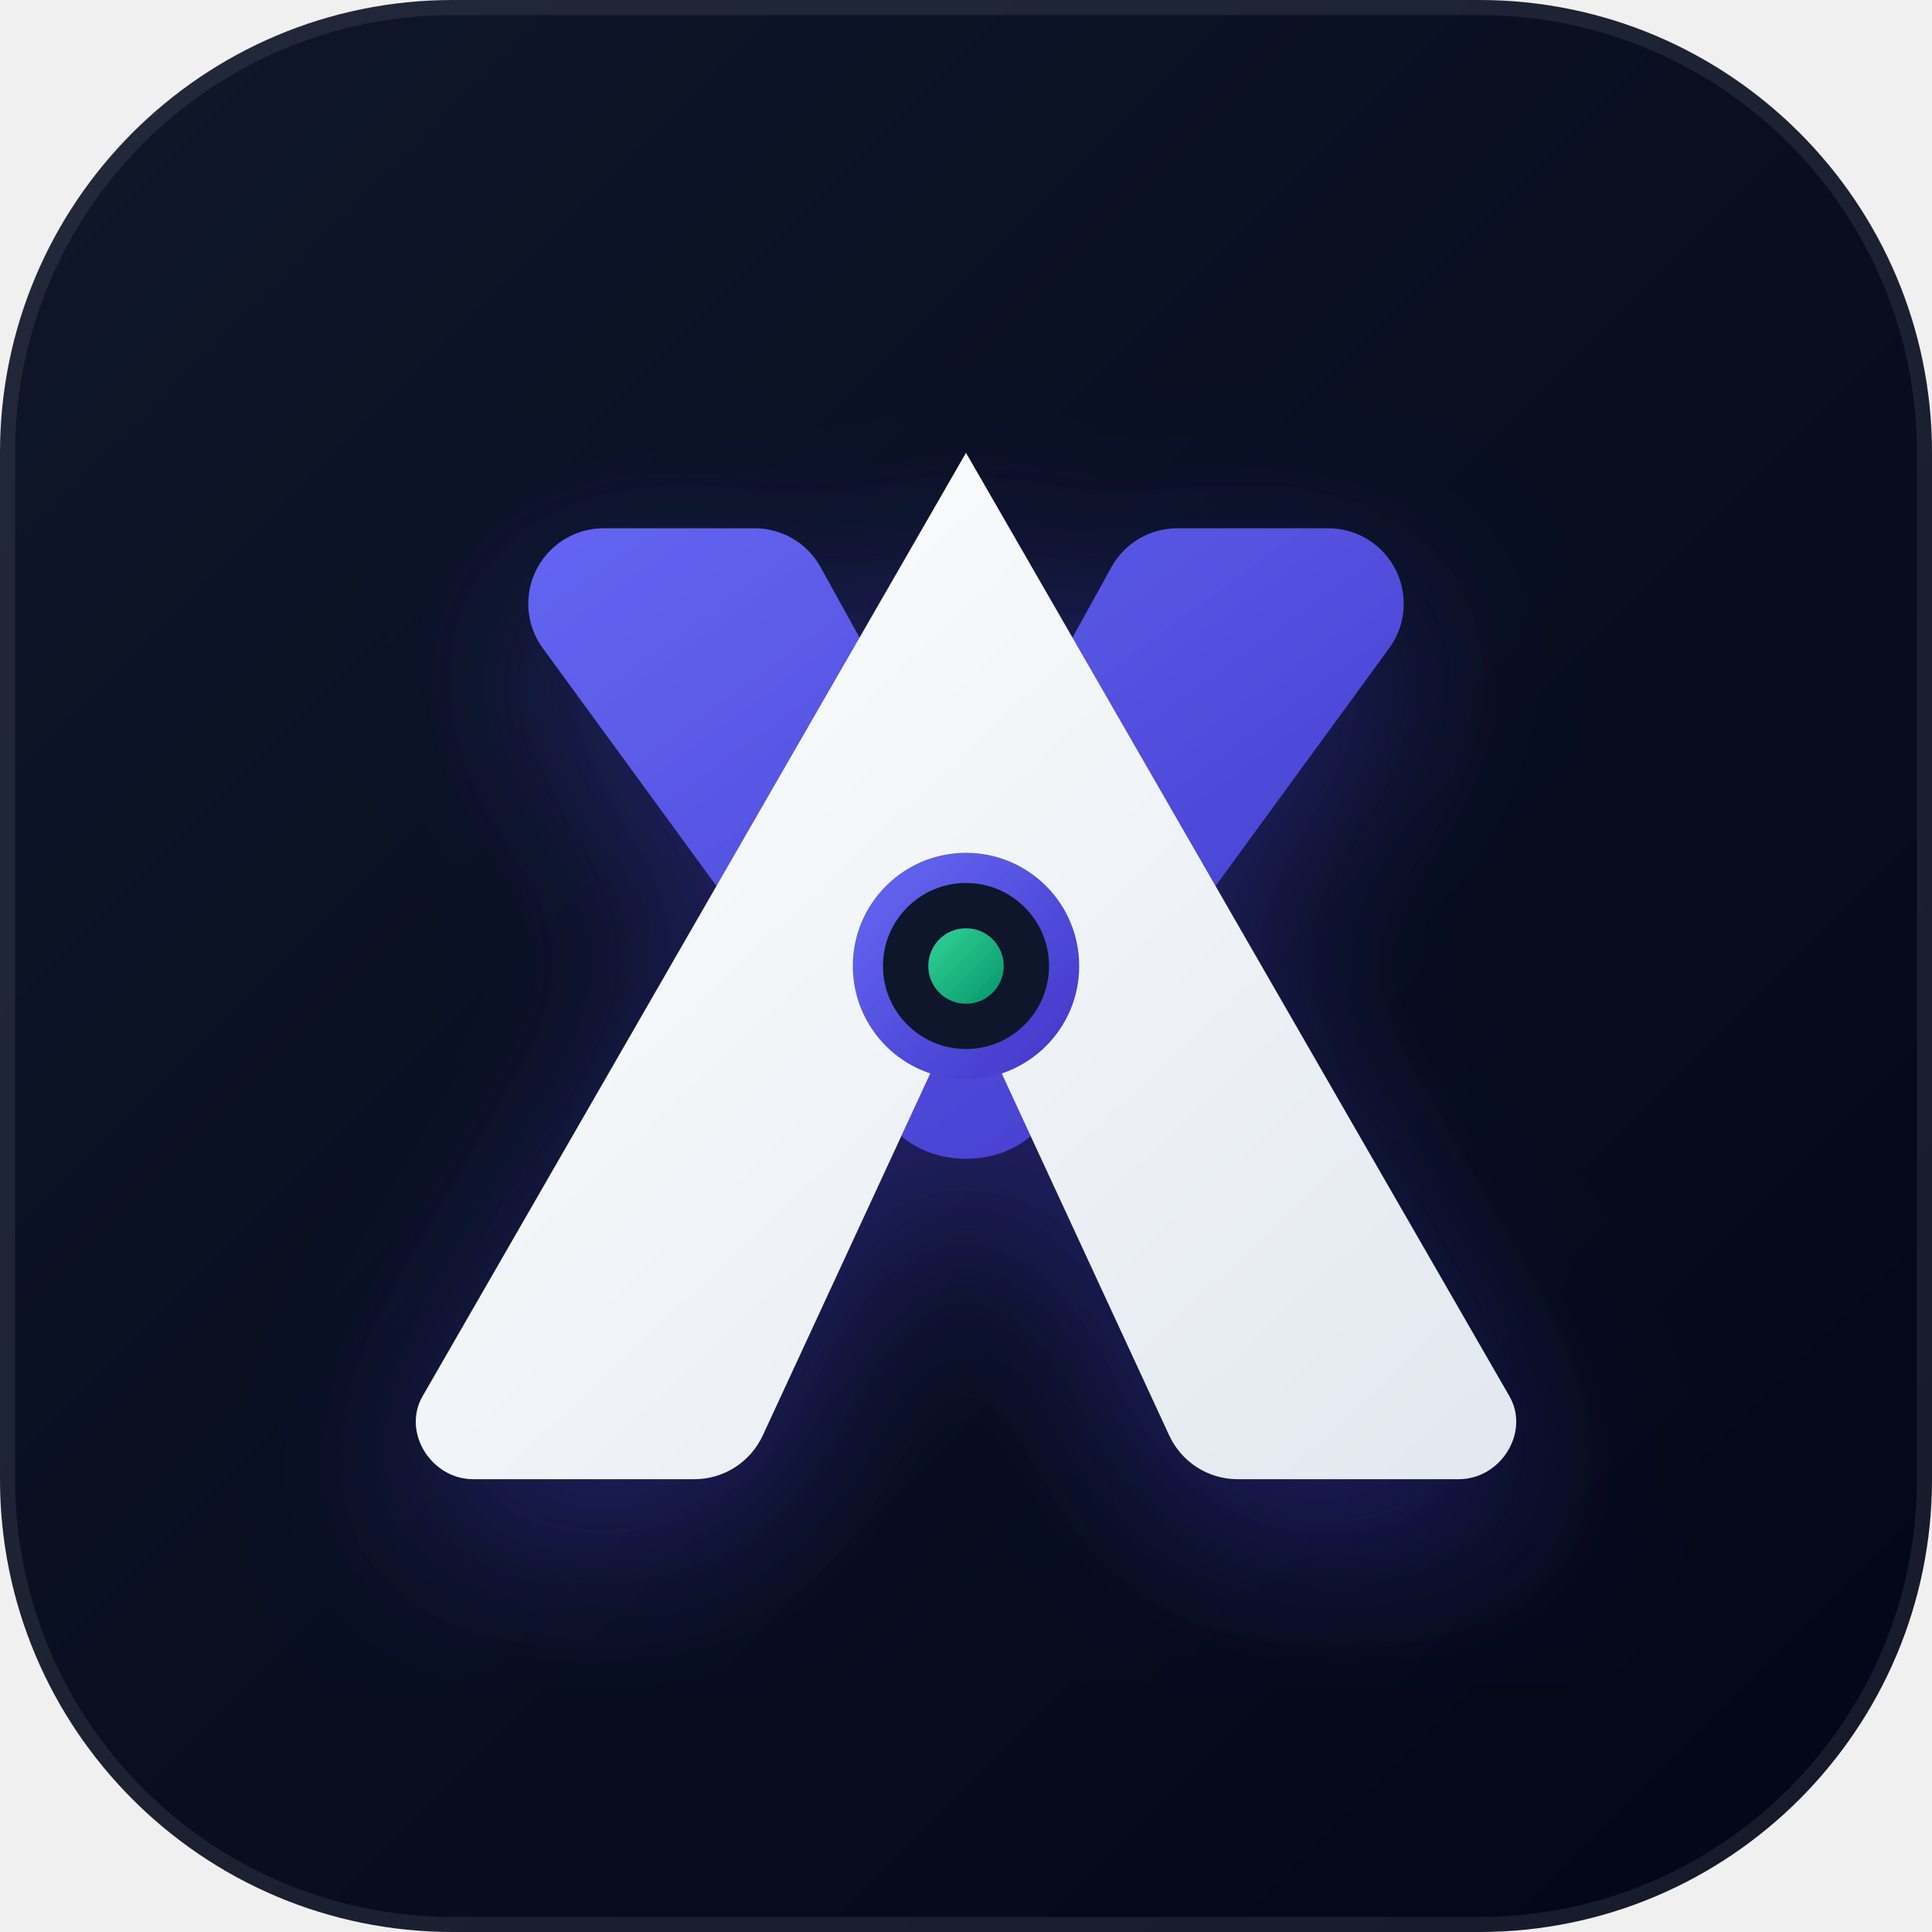
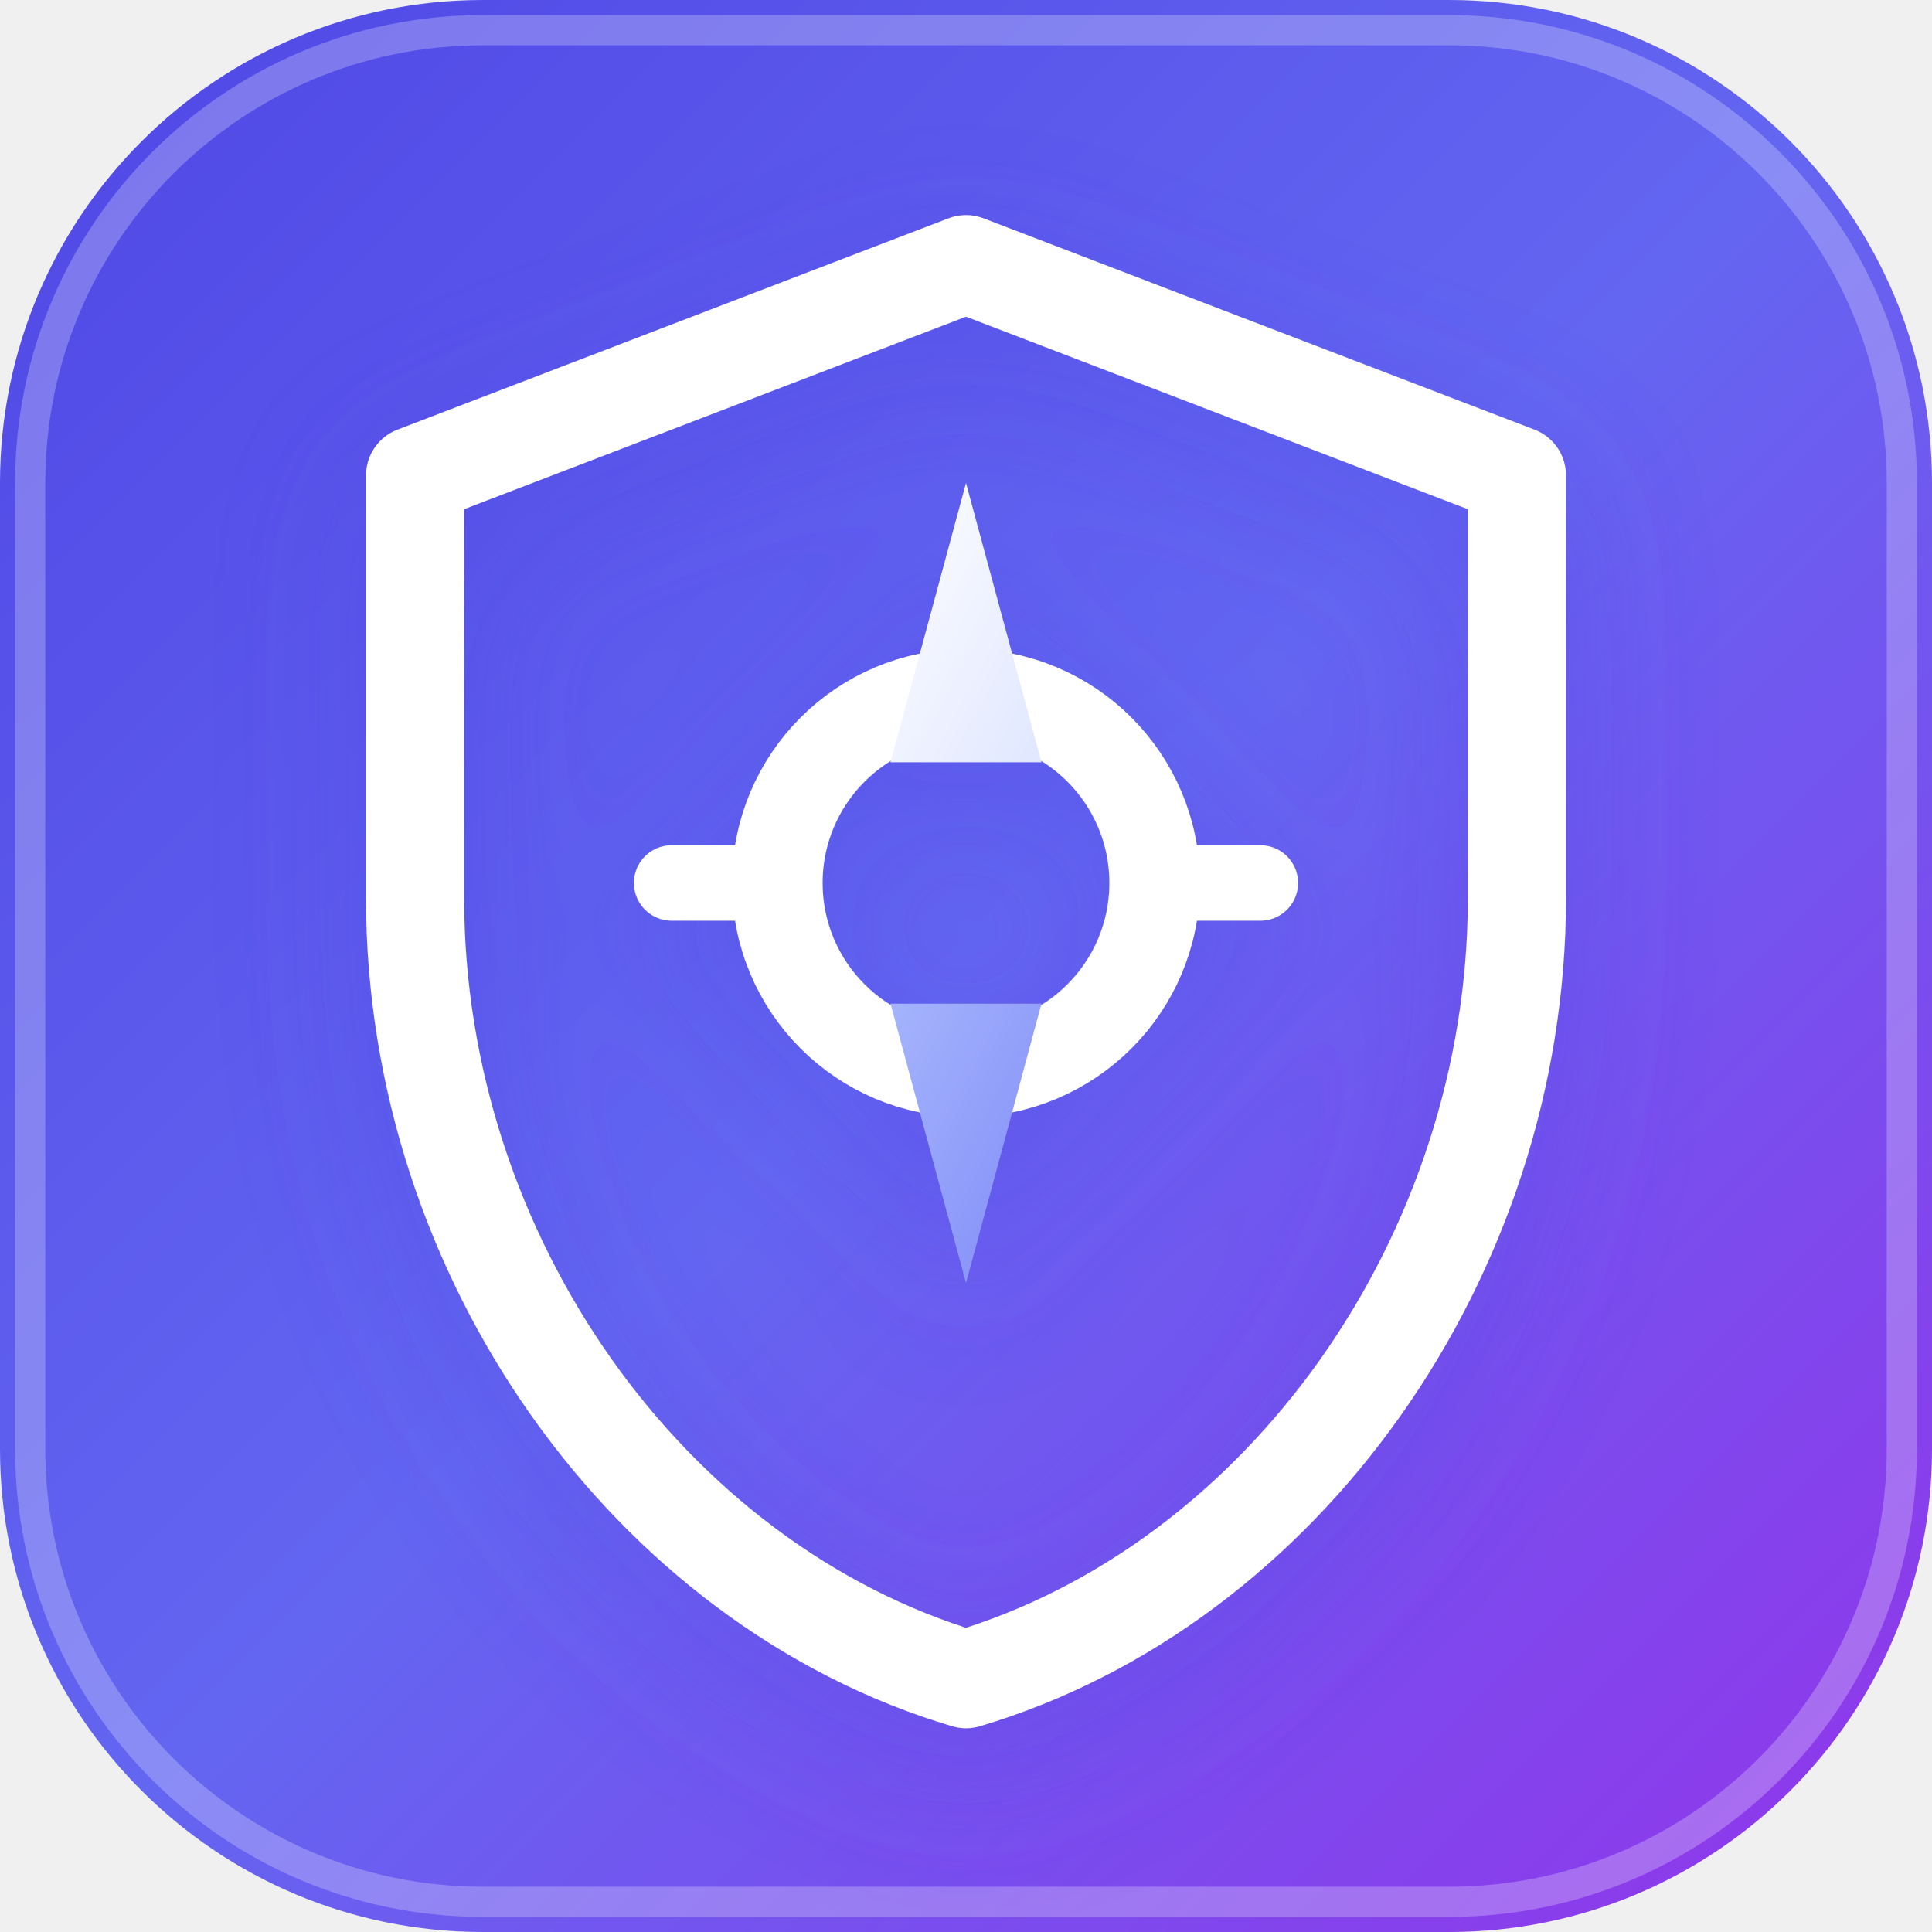
<svg xmlns="http://www.w3.org/2000/svg" viewBox="0 0 512 512" fill="none">
  <defs>
-     <linearGradient id="bgGrad" x1="0%" y1="0%" x2="100%" y2="100%">
-       <stop offset="0%" stop-color="#0F172A" />
-       <stop offset="100%" stop-color="#020617" />
+     <linearGradient id="tvGrad" x1="0%" y1="0%" x2="100%" y2="100%">
+       <stop offset="0%" stop-color="#4F46E5" />
+       <stop offset="50%" stop-color="#6366F1" />
+       <stop offset="100%" stop-color="#9333EA" />
    </linearGradient>
-     <linearGradient id="accentGrad" x1="0%" y1="0%" x2="100%" y2="100%">
-       <stop offset="0%" stop-color="#6366F1" />
-       <stop offset="100%" stop-color="#4338CA" />
+     <linearGradient id="needleNorth" x1="0%" y1="0%" x2="100%" y2="100%">
+       <stop offset="0%" stop-color="#FFFFFF" />
+       <stop offset="100%" stop-color="#E0E7FF" />
    </linearGradient>
-     <linearGradient id="deltaGrad" x1="0%" y1="0%" x2="100%" y2="100%">
-       <stop offset="0%" stop-color="#FFFFFF" />
-       <stop offset="100%" stop-color="#E2E8F0" />
+     <linearGradient id="needleSouth" x1="0%" y1="0%" x2="100%" y2="100%">
+       <stop offset="0%" stop-color="#A5B4FC" />
+       <stop offset="100%" stop-color="#818CF8" />
    </linearGradient>
-     <linearGradient id="emeraldGrad" x1="0%" y1="0%" x2="100%" y2="100%">
-       <stop offset="0%" stop-color="#34D399" />
-       <stop offset="100%" stop-color="#059669" />
-     </linearGradient>
-     <filter id="proShadow" x="-20%" y="-20%" width="140%" height="140%">
-       <feDropShadow dx="0" dy="16" stdDeviation="24" flood-color="#4F46E5" flood-opacity="0.35" />
+     <filter id="glowShadow" x="-20%" y="-20%" width="140%" height="140%">
+       <feDropShadow dx="0" dy="12" stdDeviation="20" flood-color="#4F46E5" flood-opacity="0.4" />
    </filter>
  </defs>
-   <rect width="512" height="512" rx="120" fill="url(#bgGrad)" />
-   <rect x="2" y="2" width="508" height="508" rx="118" stroke="rgba(255,255,255,0.08)" stroke-width="4" fill="none" />
-   <g filter="url(#proShadow)">
-     <path d="M140 160 C140 148.954 148.954 140 160 140 H200 C207.242 140 213.916 143.918 217.432 150.248 L256 220 L294.568 150.248 C298.084 143.918 304.758 140 312 140 H352 C363.046 140 372 148.954 372 160 C372 164.242 370.655 168.361 368.163 171.764 L276.163 297.764 C267.087 310.201 244.913 310.201 235.837 297.764 L143.837 171.764 C141.345 168.361 140 164.242 140 160 Z" fill="url(#accentGrad)" />
-     <path d="M256 120 L400 370 C405.523 379.565 397.697 392 386.602 392 H328 C320.198 392 313.136 387.492 309.845 380.372 L256 264 L202.155 380.372 C198.864 387.492 191.802 392 183.998 392 H125.398 C114.303 392 106.477 379.565 112 370 L256 120 Z" fill="url(#deltaGrad)" />
-     <circle cx="256" cy="256" r="26" fill="#0F172A" stroke="url(#accentGrad)" stroke-width="8" />
-     <circle cx="256" cy="256" r="10" fill="url(#emeraldGrad)" />
+   <rect width="512" height="512" rx="128" fill="url(#tvGrad)" />
+   <rect x="8" y="8" width="496" height="496" rx="120" stroke="rgba(255,255,255,0.25)" stroke-width="8" fill="none" />
+   <g filter="url(#glowShadow)">
+     <path d="M256 70L110 126V238C110 333 172 420 256 445C340 420 402 333 402 238V126L256 70Z" stroke="#FFFFFF" stroke-width="26" stroke-linecap="round" stroke-linejoin="round" />
+     <circle cx="256" cy="234" r="50" stroke="#FFFFFF" stroke-width="24" />
+     <path d="M256 128L276 202H236L256 128Z" fill="url(#needleNorth)" />
+     <path d="M256 340L236 266H276L256 340Z" fill="url(#needleSouth)" />
+     <path d="M178 234H206M306 234H334" stroke="#FFFFFF" stroke-width="20" stroke-linecap="round" />
  </g>
</svg>
